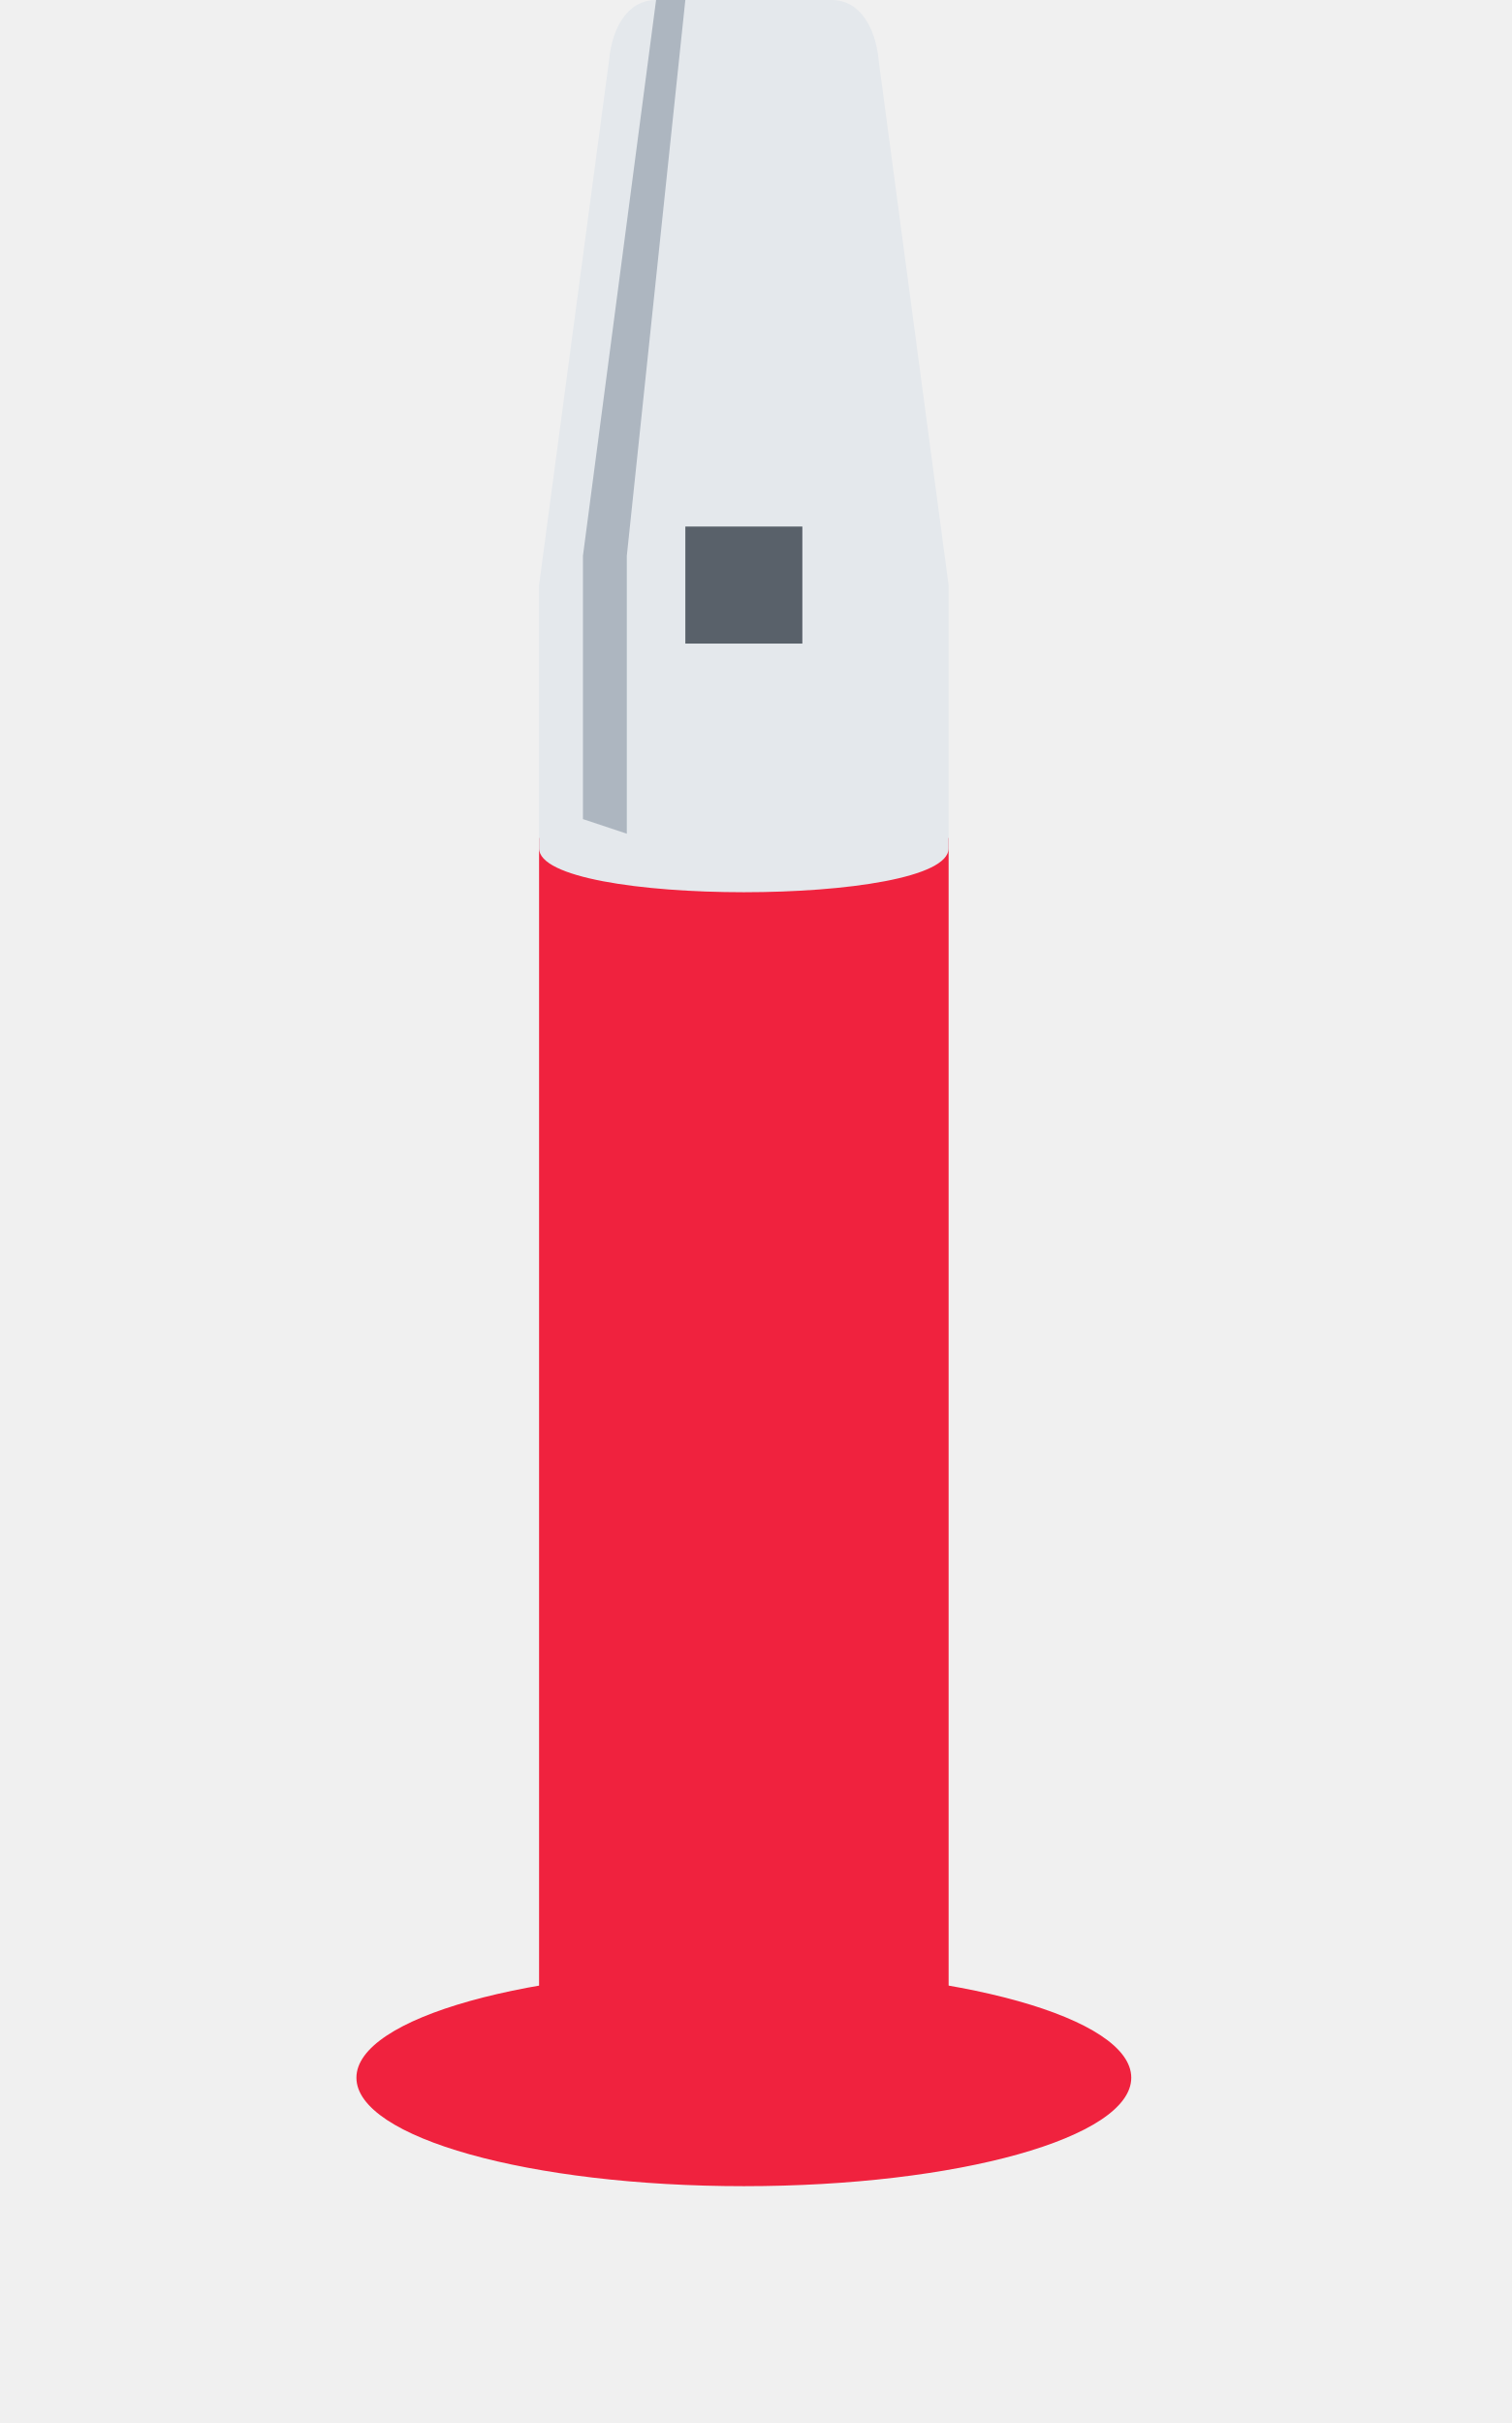
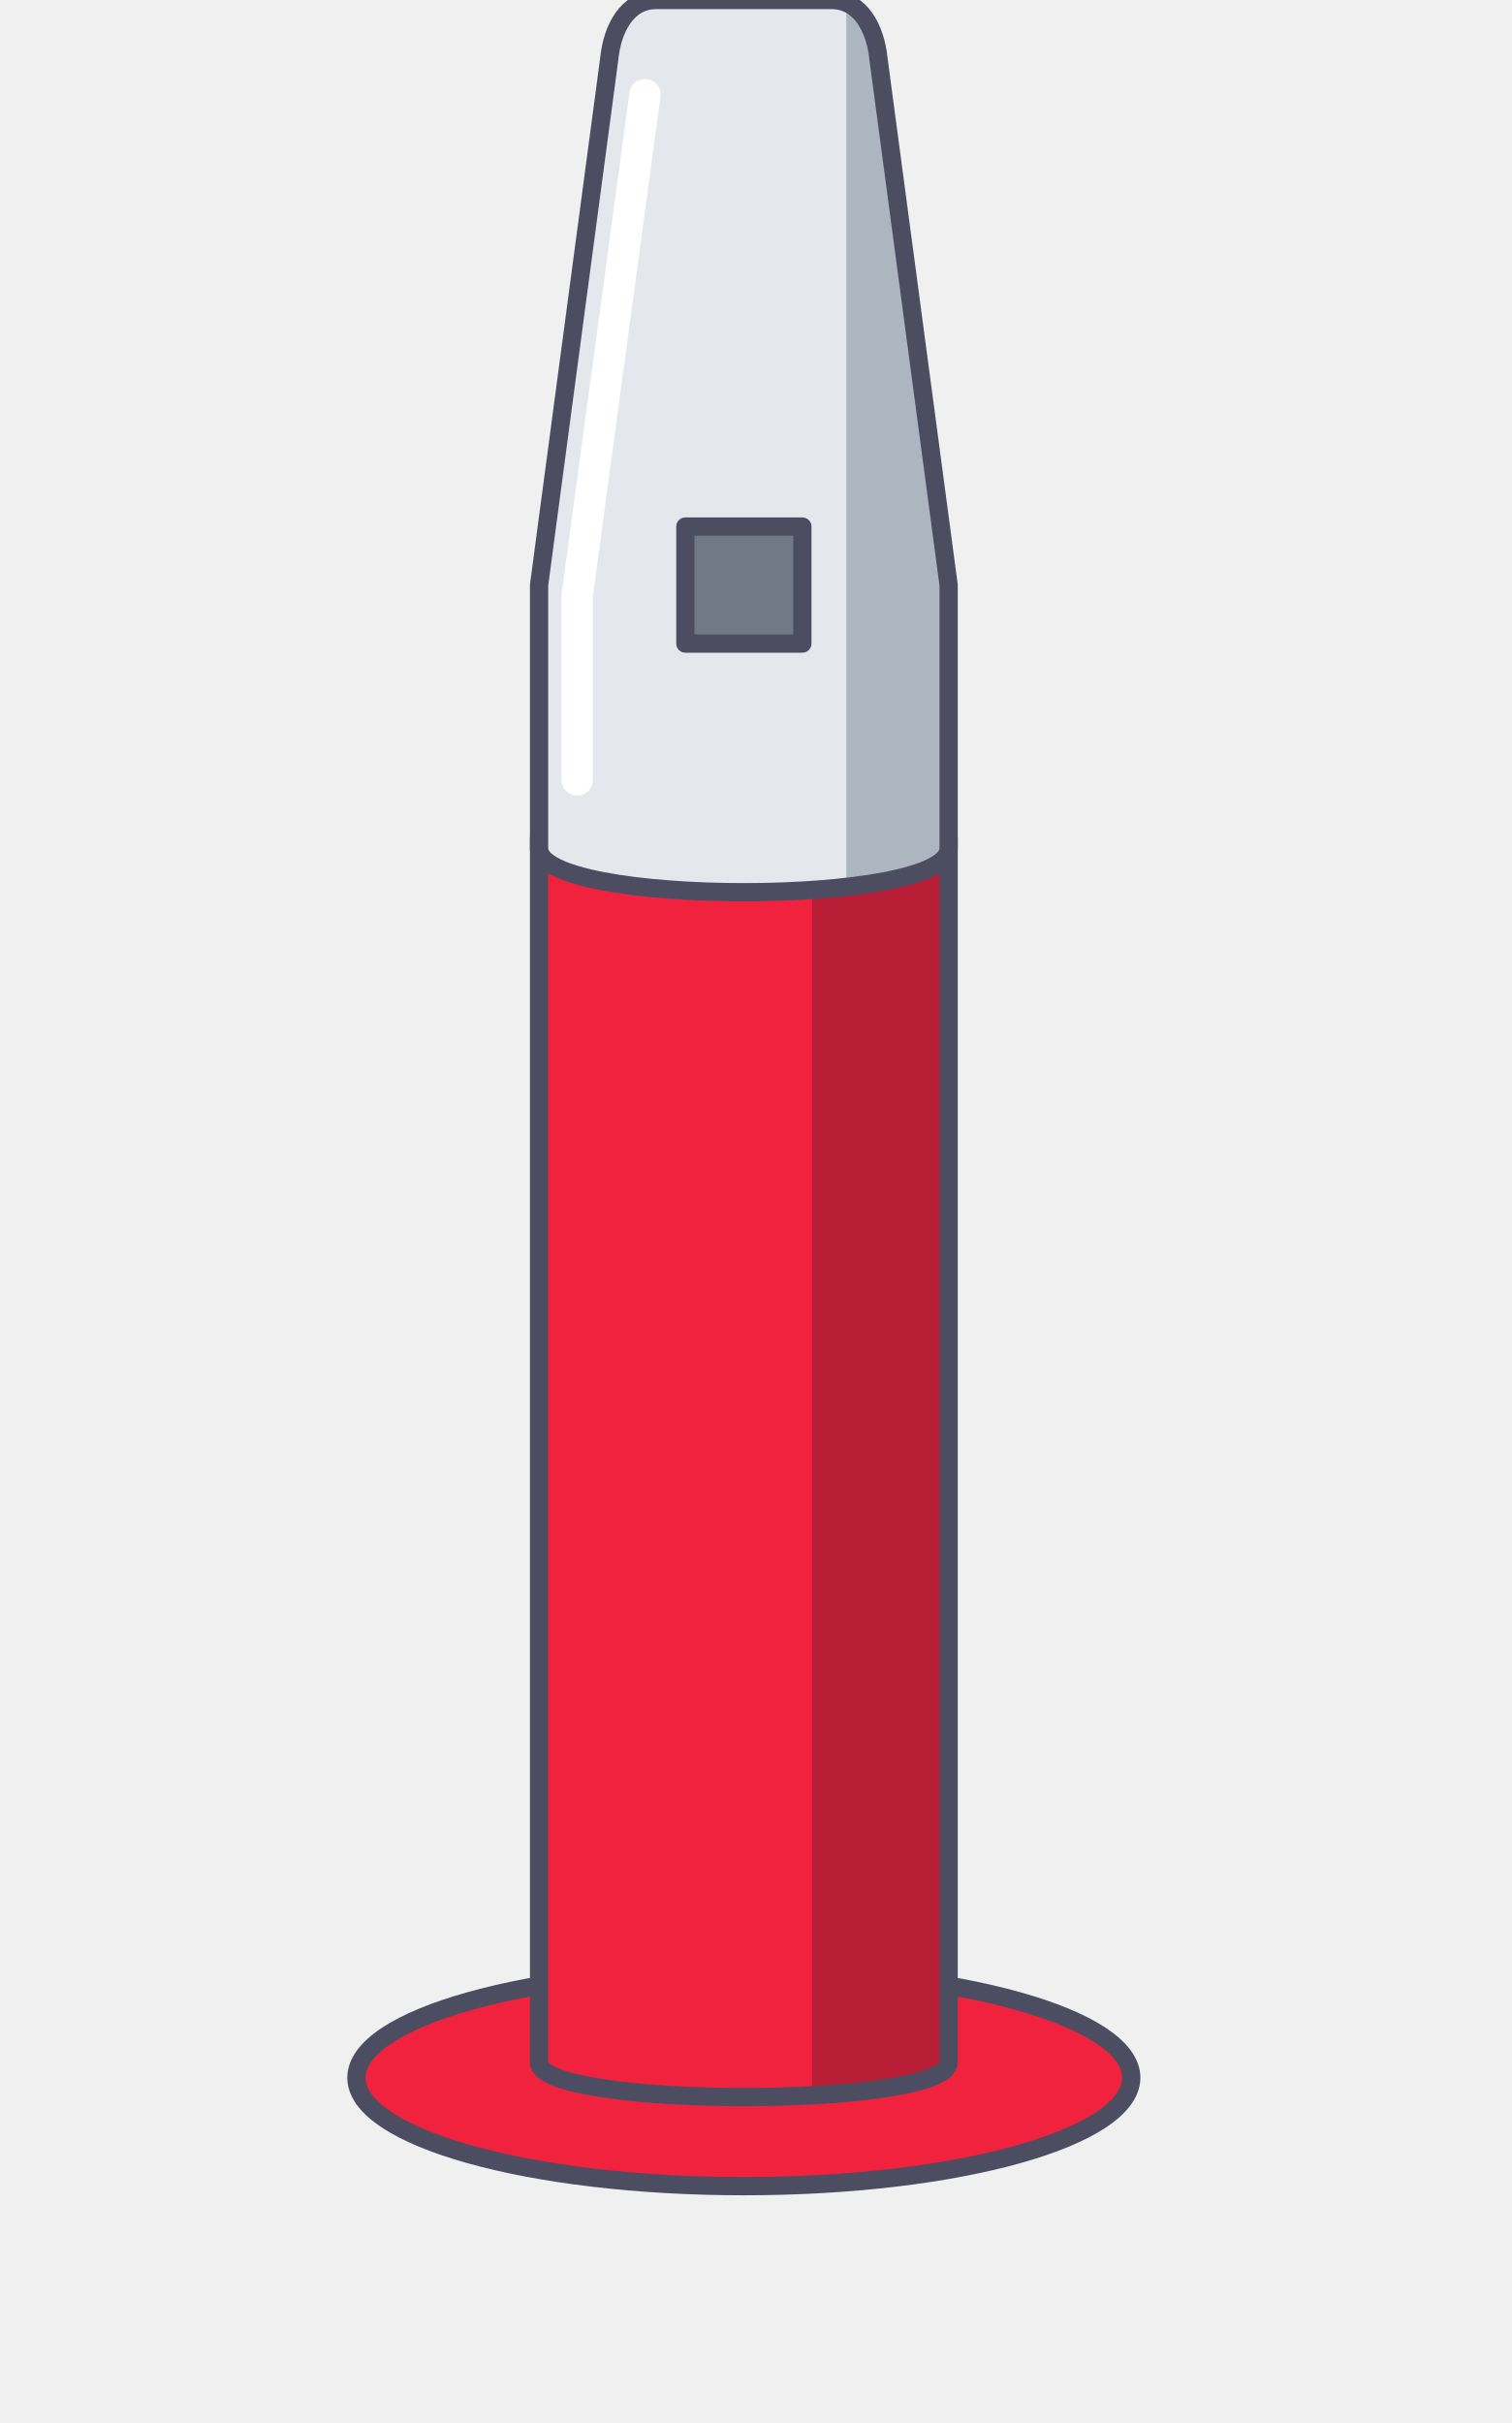
<svg xmlns="http://www.w3.org/2000/svg" width="58" height="93" viewBox="0 0 58 93" fill="none">
-   <path d="M28.55 83.91C36.762 83.91 43.419 82.046 43.419 79.747C43.419 77.447 36.762 75.583 28.55 75.583C20.337 75.583 13.68 77.447 13.68 79.747C13.68 82.046 20.337 83.91 28.55 83.91Z" fill="#F0223E" />
-   <path d="M20.69 32.164H36.409V79.152C36.409 80.936 20.69 80.936 20.69 79.152V32.164Z" fill="#F0223E" />
-   <path d="M25.181 0H31.918C33.041 0 33.602 1.123 33.715 2.246L36.409 22.456V32.561C36.409 34.807 20.69 34.807 20.69 32.561V22.456L23.385 2.246C23.497 1.123 24.058 0 25.181 0Z" fill="#E4E8EC" />
-   <path d="M25.181 0H26.304L24.058 21.333V32L22.374 31.439V21.333L25.181 0Z" fill="#ADB6C0" />
-   <path d="M26.304 20.21H30.795V24.702H26.304V20.21Z" fill="#59616A" />
+   <defs>
+     <clipPath id="whistle-7-clip-tube">
+       <path d="M20.69 32.164H36.409V79.152C36.409 80.936 20.69 80.936 20.69 79.152V32.164Z" />
+     </clipPath>
+     <clipPath id="whistle-7-clip-mouthpiece">
+       <path d="M25.181 0H31.918C33.041 0 33.602 1.123 33.715 2.246L36.409 22.456V32.561C36.409 34.807 20.69 34.807 20.69 32.561V22.456L23.385 2.246C23.497 1.123 24.058 0 25.181 0Z" />
+     </clipPath>
+   </defs>
+   <g data-part="base">
+     <g data-layer="fill">
+       <path d="M28.55 83.91C36.762 83.91 43.419 82.046 43.419 79.747C43.419 77.447 36.762 75.583 28.55 75.583C20.337 75.583 13.68 77.447 13.68 79.747C13.68 82.046 20.337 83.91 28.55 83.91Z" fill="#F0223E" />
+     </g>
+     <g data-layer="line" stroke="#4C4D61" stroke-width="0.7" stroke-linejoin="round" stroke-linecap="round">
+       <path d="M28.55 83.91C36.762 83.91 43.419 82.046 43.419 79.747C43.419 77.447 36.762 75.583 28.55 75.583C20.337 75.583 13.68 77.447 13.68 79.747C13.68 82.046 20.337 83.91 28.55 83.91Z" />
+     </g>
+   </g>
+   <g data-part="tube">
+     <g data-layer="fill">
+       <path d="M20.69 32.164H36.409V79.152C36.409 80.936 20.69 80.936 20.69 79.152V32.164Z" fill="#F0223E" />
+     </g>
+     <g data-layer="shade">
+       <rect clip-path="url(#whistle-7-clip-tube)" x="31.17" y="31" width="7" height="53" fill="#B81E35" />
+     </g>
+     <g data-layer="line" stroke="#4C4D61" stroke-width="0.7" stroke-linejoin="round" stroke-linecap="round">
+       <path d="M20.69 32.164H36.409V79.152C36.409 80.936 20.69 80.936 20.69 79.152V32.164Z" />
+     </g>
+   </g>
+   <g data-part="mouthpiece">
+     <g data-layer="fill">
+       <path d="M25.181 0H31.918C33.041 0 33.602 1.123 33.715 2.246L36.409 22.456V32.561C36.409 34.807 20.69 34.807 20.69 32.561V22.456L23.385 2.246C23.497 1.123 24.058 0 25.181 0Z" fill="#E4E8EC" />
+     </g>
+     <g data-layer="shade">
+       <rect clip-path="url(#whistle-7-clip-mouthpiece)" x="32.48" y="-1" width="5" height="37" fill="#ADB6C0" />
+     </g>
+     <g data-layer="highlight">
+       <path clip-path="url(#whistle-7-clip-mouthpiece)" d="M24.755 3.635L22.155 22.835V29.935" stroke="#FFFFFF" stroke-width="1.2" stroke-linejoin="round" stroke-linecap="round" />
+     </g>
+     <g data-layer="line" stroke="#4C4D61" stroke-width="0.7" stroke-linejoin="round" stroke-linecap="round">
+       <path d="M25.181 0H31.918C33.041 0 33.602 1.123 33.715 2.246L36.409 22.456V32.561C36.409 34.807 20.69 34.807 20.69 32.561V22.456L23.385 2.246C23.497 1.123 24.058 0 25.181 0Z" />
+     </g>
+   </g>
+   <g data-part="window">
+     <g data-layer="fill">
+       <path d="M26.304 20.21H30.795V24.702H26.304V20.21Z" fill="#707985" />
+     </g>
+     <g data-layer="line" stroke="#4C4D61" stroke-width="0.7" stroke-linejoin="round" stroke-linecap="round">
+       <path d="M26.304 20.21H30.795V24.702H26.304V20.21Z" />
+     </g>
+   </g>
</svg>
